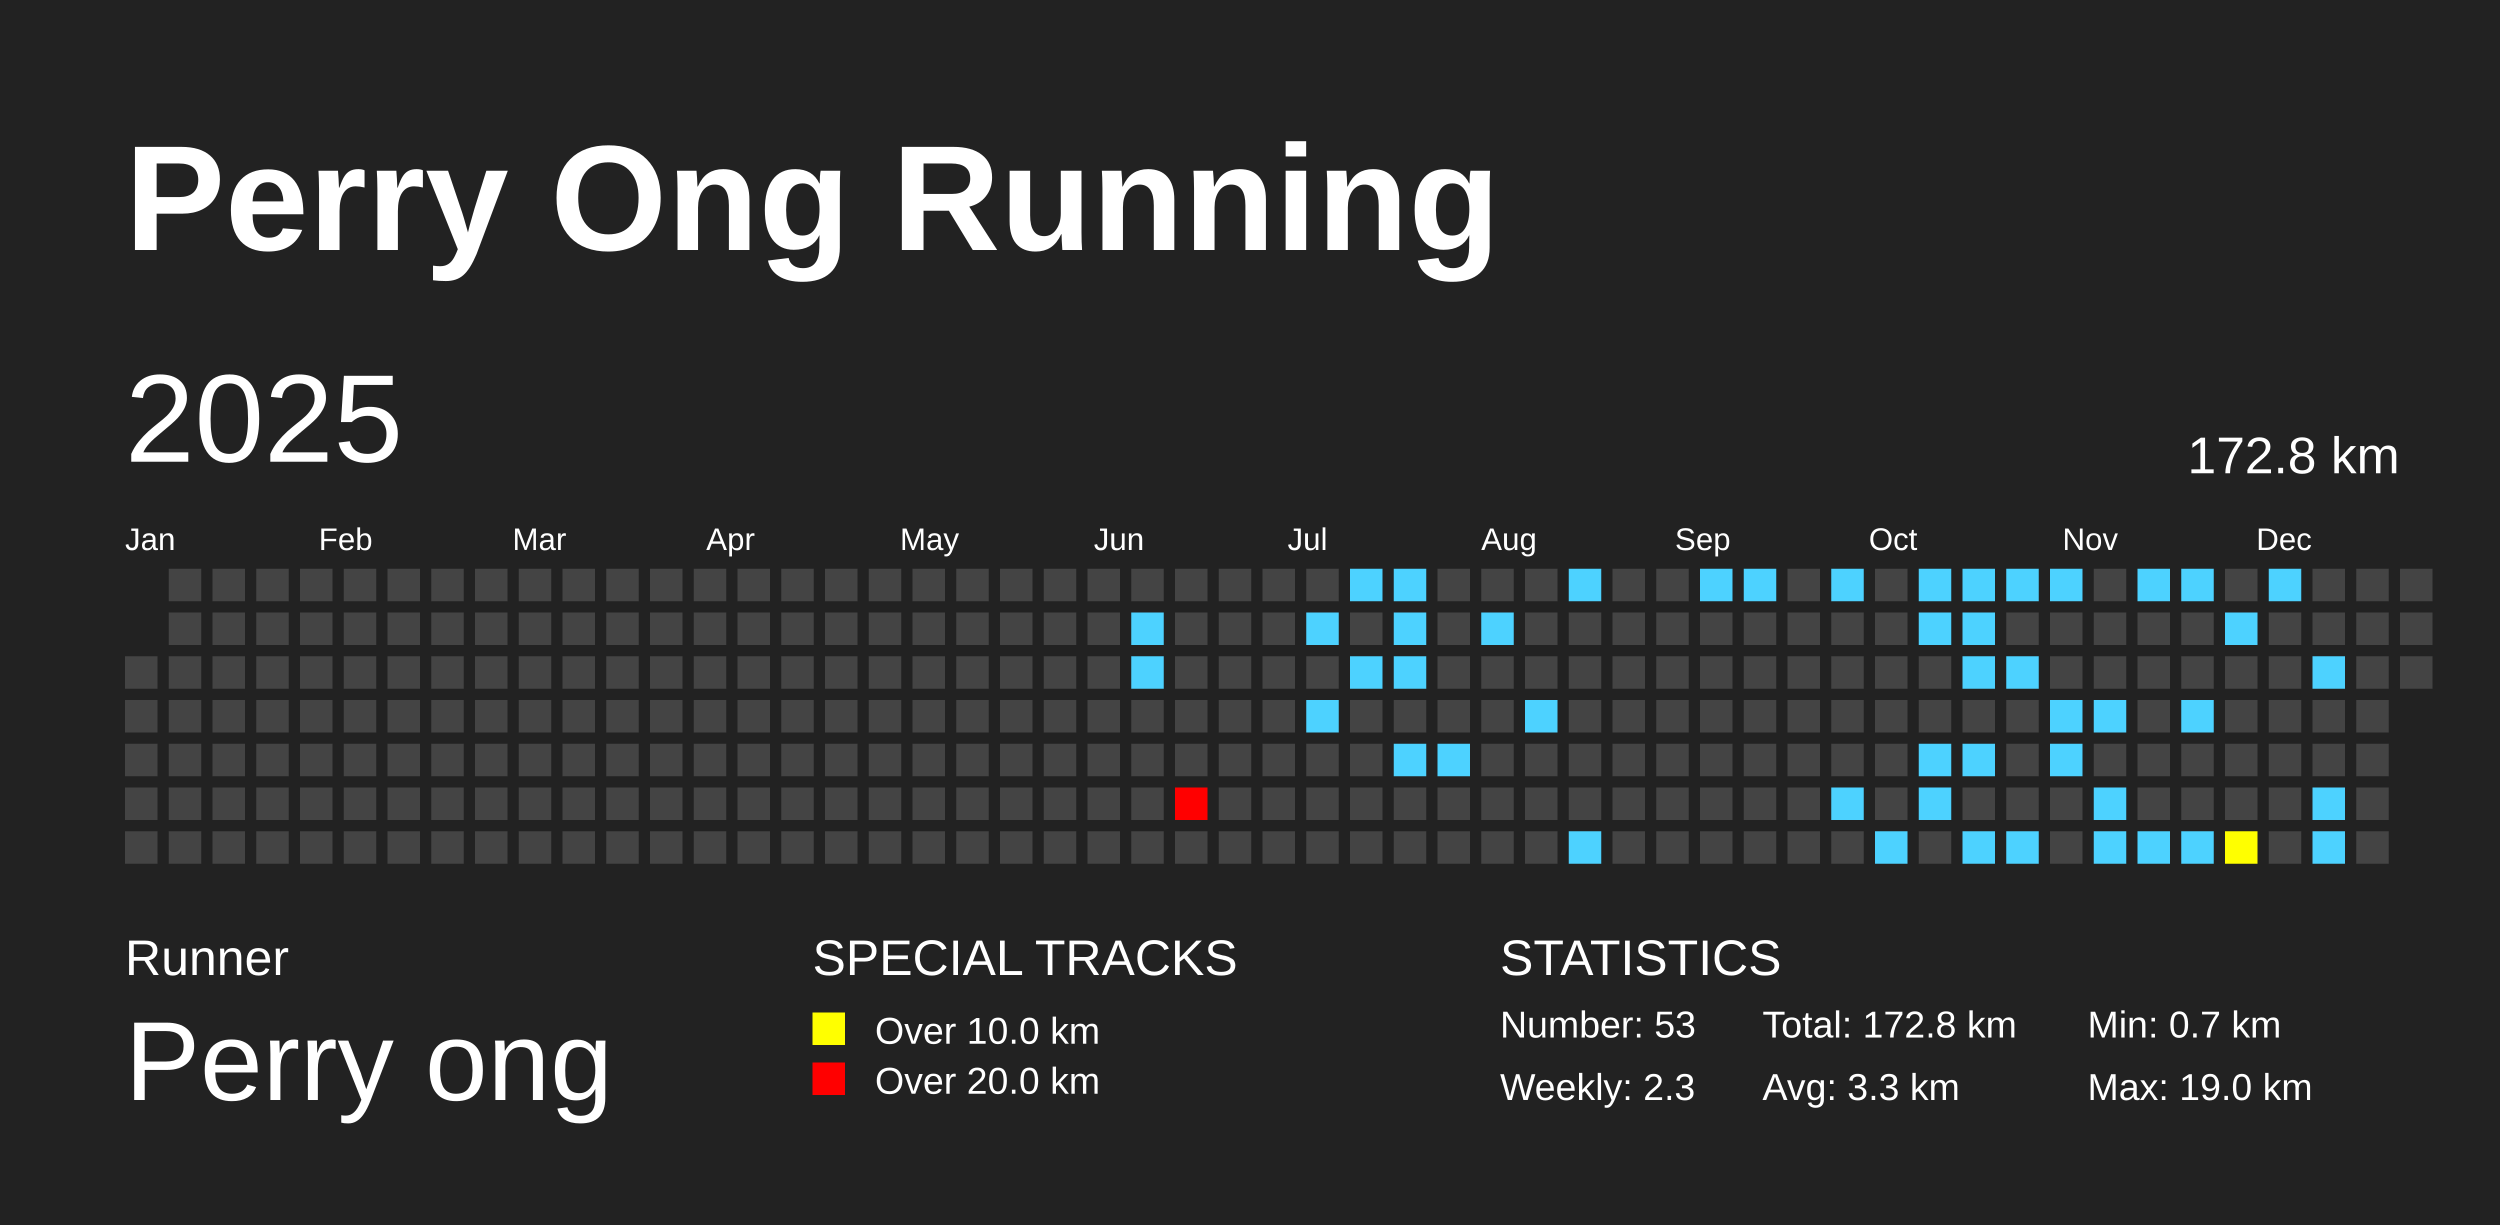
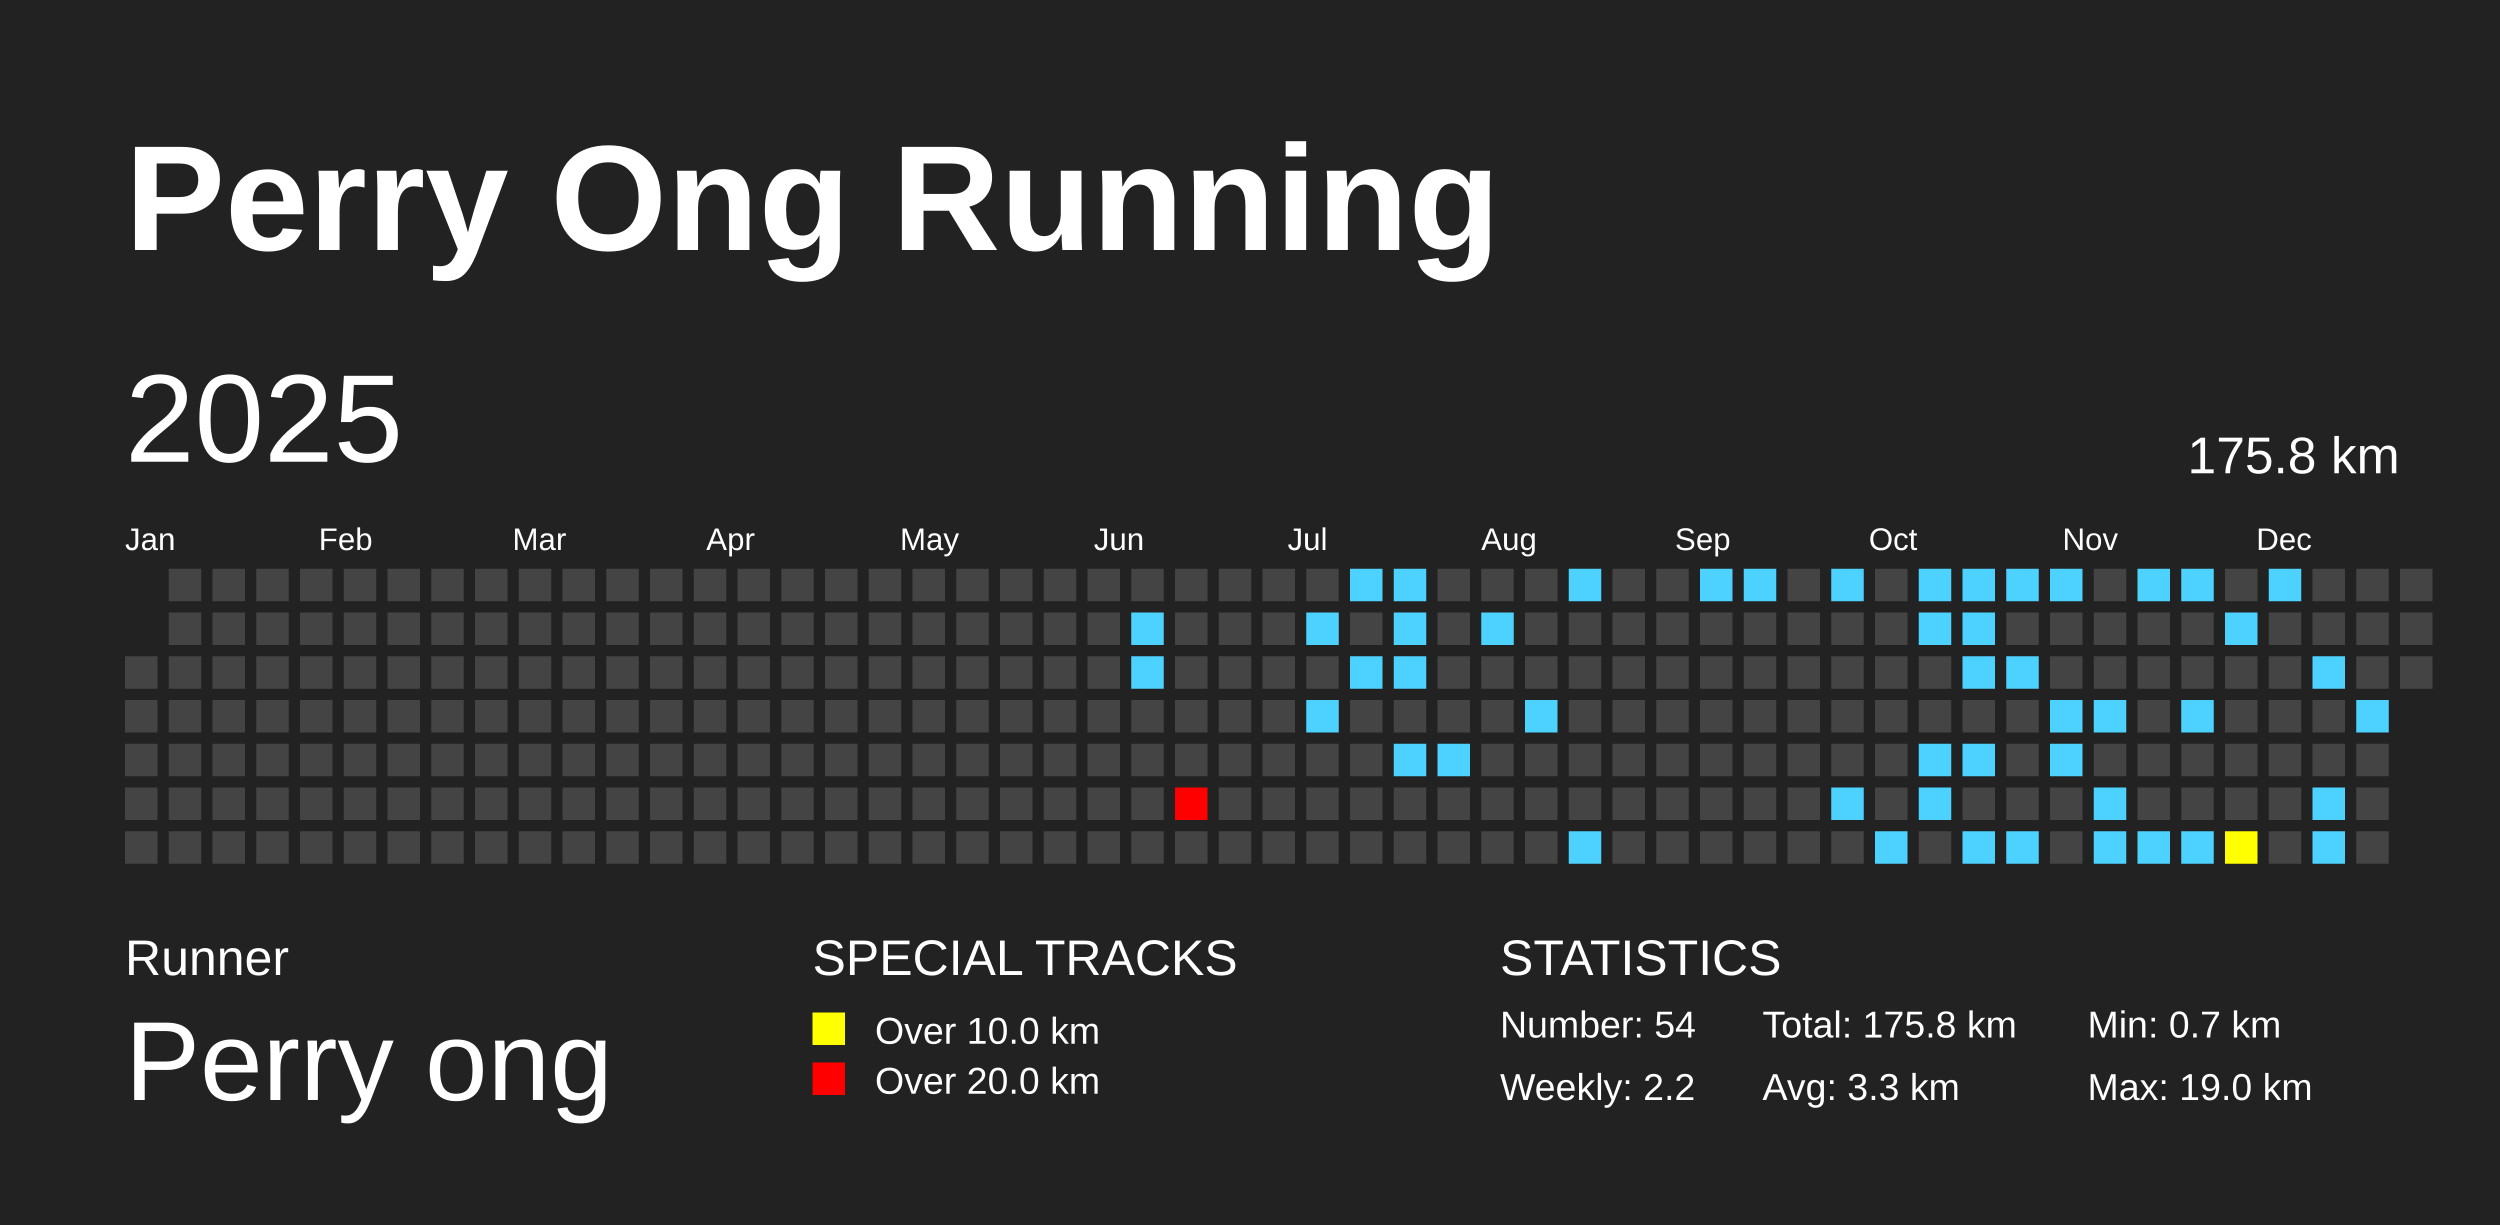
<svg xmlns="http://www.w3.org/2000/svg" baseProfile="full" height="98mm" version="1.1" viewBox="0,0,200,98" width="200mm">
  <defs />
  <rect fill="#222222" height="98" width="200" x="0" y="0" />
  <text fill="#FFFFFF" style="font-size:12px; font-family:Arial; font-weight:bold;" x="10" y="20">Perry Ong Running</text>
  <text fill="#FFFFFF" style="font-size:4px; font-family:Arial" x="10" y="78">Runner</text>
  <text fill="#FFFFFF" style="font-size:9px; font-family:Arial" x="10" y="88">Perry ong</text>
  <text fill="#FFFFFF" style="font-size:4px; font-family:Arial" x="65" y="78">SPECIAL TRACKS</text>
  <rect fill="yellow" height="2.6" width="2.6" x="65" y="81" />
  <text fill="#FFFFFF" style="font-size:3px; font-family:Arial" x="70" y="83.5">Over 10.0 km</text>
  <rect fill="red" height="2.6" width="2.6" x="65" y="85" />
  <text fill="#FFFFFF" style="font-size:3px; font-family:Arial" x="70" y="87.5">Over 20.0 km</text>
  <text fill="#FFFFFF" style="font-size:4px; font-family:Arial" x="120" y="78">STATISTICS</text>
-   <text fill="#FFFFFF" style="font-size:3px; font-family:Arial" x="120" y="83">Number: 53</text>
-   <text fill="#FFFFFF" style="font-size:3px; font-family:Arial" x="120" y="88">Weekly: 2.3</text>
-   <text fill="#FFFFFF" style="font-size:3px; font-family:Arial" x="141" y="83">Total: 172.8 km</text>
+   <text fill="#FFFFFF" style="font-size:3px; font-family:Arial" x="120" y="83">Number: 54</text>
+   <text fill="#FFFFFF" style="font-size:3px; font-family:Arial" x="120" y="88">Weekly: 2.2</text>
+   <text fill="#FFFFFF" style="font-size:3px; font-family:Arial" x="141" y="83">Total: 175.8 km</text>
  <text fill="#FFFFFF" style="font-size:3px; font-family:Arial" x="141" y="88">Avg: 3.3 km</text>
  <text fill="#FFFFFF" style="font-size:3px; font-family:Arial" x="167" y="83">Min: 0.7 km</text>
  <text fill="#FFFFFF" style="font-size:3px; font-family:Arial" x="167" y="88">Max: 19.0 km</text>
  <text dominant-baseline="hanging" fill="#FFFFFF" style="font-size:10.0px; font-family:Arial;" x="10" y="30">2025</text>
-   <text dominant-baseline="hanging" fill="#FFFFFF" style="font-size:4.125px; font-family:Arial;" x="175" y="35">172.8 km</text>
+   <text dominant-baseline="hanging" fill="#FFFFFF" style="font-size:4.125px; font-family:Arial;" x="175" y="35">175.8 km</text>
  <text fill="#FFFFFF" style="font-size:2.5px; font-family:Arial" x="10.0" y="44">Jan</text>
  <text fill="#FFFFFF" style="font-size:2.5px; font-family:Arial" x="25.5" y="44">Feb</text>
  <text fill="#FFFFFF" style="font-size:2.5px; font-family:Arial" x="41.0" y="44">Mar</text>
  <text fill="#FFFFFF" style="font-size:2.5px; font-family:Arial" x="56.5" y="44">Apr</text>
  <text fill="#FFFFFF" style="font-size:2.5px; font-family:Arial" x="72.0" y="44">May</text>
  <text fill="#FFFFFF" style="font-size:2.5px; font-family:Arial" x="87.5" y="44">Jun</text>
  <text fill="#FFFFFF" style="font-size:2.5px; font-family:Arial" x="103.0" y="44">Jul</text>
  <text fill="#FFFFFF" style="font-size:2.5px; font-family:Arial" x="118.5" y="44">Aug</text>
  <text fill="#FFFFFF" style="font-size:2.5px; font-family:Arial" x="134.0" y="44">Sep</text>
  <text fill="#FFFFFF" style="font-size:2.5px; font-family:Arial" x="149.5" y="44">Oct</text>
  <text fill="#FFFFFF" style="font-size:2.5px; font-family:Arial" x="165.0" y="44">Nov</text>
  <text fill="#FFFFFF" style="font-size:2.5px; font-family:Arial" x="180.5" y="44">Dec</text>
  <rect fill="#444444" height="2.6" width="2.6" x="10.0" y="52.5" />
  <rect fill="#444444" height="2.6" width="2.6" x="10.0" y="56.0" />
  <rect fill="#444444" height="2.6" width="2.6" x="10.0" y="59.5" />
  <rect fill="#444444" height="2.6" width="2.6" x="10.0" y="63.0" />
  <rect fill="#444444" height="2.6" width="2.6" x="10.0" y="66.5" />
  <rect fill="#444444" height="2.6" width="2.6" x="13.5" y="45.5" />
  <rect fill="#444444" height="2.6" width="2.6" x="13.5" y="49.0" />
  <rect fill="#444444" height="2.6" width="2.6" x="13.5" y="52.5" />
  <rect fill="#444444" height="2.6" width="2.6" x="13.5" y="56.0" />
  <rect fill="#444444" height="2.6" width="2.6" x="13.5" y="59.5" />
  <rect fill="#444444" height="2.6" width="2.6" x="13.5" y="63.0" />
  <rect fill="#444444" height="2.6" width="2.6" x="13.5" y="66.5" />
  <rect fill="#444444" height="2.6" width="2.6" x="17.0" y="45.5" />
  <rect fill="#444444" height="2.6" width="2.6" x="17.0" y="49.0" />
  <rect fill="#444444" height="2.6" width="2.6" x="17.0" y="52.5" />
  <rect fill="#444444" height="2.6" width="2.6" x="17.0" y="56.0" />
  <rect fill="#444444" height="2.6" width="2.6" x="17.0" y="59.5" />
  <rect fill="#444444" height="2.6" width="2.6" x="17.0" y="63.0" />
  <rect fill="#444444" height="2.6" width="2.6" x="17.0" y="66.5" />
  <rect fill="#444444" height="2.6" width="2.6" x="20.5" y="45.5" />
  <rect fill="#444444" height="2.6" width="2.6" x="20.5" y="49.0" />
  <rect fill="#444444" height="2.6" width="2.6" x="20.5" y="52.5" />
  <rect fill="#444444" height="2.6" width="2.6" x="20.5" y="56.0" />
  <rect fill="#444444" height="2.6" width="2.6" x="20.5" y="59.5" />
  <rect fill="#444444" height="2.6" width="2.6" x="20.5" y="63.0" />
  <rect fill="#444444" height="2.6" width="2.6" x="20.5" y="66.5" />
  <rect fill="#444444" height="2.6" width="2.6" x="24.0" y="45.5" />
  <rect fill="#444444" height="2.6" width="2.6" x="24.0" y="49.0" />
  <rect fill="#444444" height="2.6" width="2.6" x="24.0" y="52.5" />
  <rect fill="#444444" height="2.6" width="2.6" x="24.0" y="56.0" />
  <rect fill="#444444" height="2.6" width="2.6" x="24.0" y="59.5" />
  <rect fill="#444444" height="2.6" width="2.6" x="24.0" y="63.0" />
  <rect fill="#444444" height="2.6" width="2.6" x="24.0" y="66.5" />
  <rect fill="#444444" height="2.6" width="2.6" x="27.5" y="45.5" />
  <rect fill="#444444" height="2.6" width="2.6" x="27.5" y="49.0" />
  <rect fill="#444444" height="2.6" width="2.6" x="27.5" y="52.5" />
  <rect fill="#444444" height="2.6" width="2.6" x="27.5" y="56.0" />
  <rect fill="#444444" height="2.6" width="2.6" x="27.5" y="59.5" />
  <rect fill="#444444" height="2.6" width="2.6" x="27.5" y="63.0" />
  <rect fill="#444444" height="2.6" width="2.6" x="27.5" y="66.5" />
  <rect fill="#444444" height="2.6" width="2.6" x="31.0" y="45.5" />
  <rect fill="#444444" height="2.6" width="2.6" x="31.0" y="49.0" />
  <rect fill="#444444" height="2.6" width="2.6" x="31.0" y="52.5" />
  <rect fill="#444444" height="2.6" width="2.6" x="31.0" y="56.0" />
  <rect fill="#444444" height="2.6" width="2.6" x="31.0" y="59.5" />
  <rect fill="#444444" height="2.6" width="2.6" x="31.0" y="63.0" />
  <rect fill="#444444" height="2.6" width="2.6" x="31.0" y="66.5" />
  <rect fill="#444444" height="2.6" width="2.6" x="34.5" y="45.5" />
  <rect fill="#444444" height="2.6" width="2.6" x="34.5" y="49.0" />
  <rect fill="#444444" height="2.6" width="2.6" x="34.5" y="52.5" />
  <rect fill="#444444" height="2.6" width="2.6" x="34.5" y="56.0" />
  <rect fill="#444444" height="2.6" width="2.6" x="34.5" y="59.5" />
  <rect fill="#444444" height="2.6" width="2.6" x="34.5" y="63.0" />
  <rect fill="#444444" height="2.6" width="2.6" x="34.5" y="66.5" />
  <rect fill="#444444" height="2.6" width="2.6" x="38.0" y="45.5" />
  <rect fill="#444444" height="2.6" width="2.6" x="38.0" y="49.0" />
  <rect fill="#444444" height="2.6" width="2.6" x="38.0" y="52.5" />
  <rect fill="#444444" height="2.6" width="2.6" x="38.0" y="56.0" />
  <rect fill="#444444" height="2.6" width="2.6" x="38.0" y="59.5" />
  <rect fill="#444444" height="2.6" width="2.6" x="38.0" y="63.0" />
  <rect fill="#444444" height="2.6" width="2.6" x="38.0" y="66.5" />
  <rect fill="#444444" height="2.6" width="2.6" x="41.5" y="45.5" />
  <rect fill="#444444" height="2.6" width="2.6" x="41.5" y="49.0" />
  <rect fill="#444444" height="2.6" width="2.6" x="41.5" y="52.5" />
  <rect fill="#444444" height="2.6" width="2.6" x="41.5" y="56.0" />
  <rect fill="#444444" height="2.6" width="2.6" x="41.5" y="59.5" />
  <rect fill="#444444" height="2.6" width="2.6" x="41.5" y="63.0" />
  <rect fill="#444444" height="2.6" width="2.6" x="41.5" y="66.5" />
  <rect fill="#444444" height="2.6" width="2.6" x="45.0" y="45.5" />
  <rect fill="#444444" height="2.6" width="2.6" x="45.0" y="49.0" />
  <rect fill="#444444" height="2.6" width="2.6" x="45.0" y="52.5" />
  <rect fill="#444444" height="2.6" width="2.6" x="45.0" y="56.0" />
  <rect fill="#444444" height="2.6" width="2.6" x="45.0" y="59.5" />
  <rect fill="#444444" height="2.6" width="2.6" x="45.0" y="63.0" />
  <rect fill="#444444" height="2.6" width="2.6" x="45.0" y="66.5" />
  <rect fill="#444444" height="2.6" width="2.6" x="48.5" y="45.5" />
  <rect fill="#444444" height="2.6" width="2.6" x="48.5" y="49.0" />
  <rect fill="#444444" height="2.6" width="2.6" x="48.5" y="52.5" />
  <rect fill="#444444" height="2.6" width="2.6" x="48.5" y="56.0" />
  <rect fill="#444444" height="2.6" width="2.6" x="48.5" y="59.5" />
  <rect fill="#444444" height="2.6" width="2.6" x="48.5" y="63.0" />
  <rect fill="#444444" height="2.6" width="2.6" x="48.5" y="66.5" />
  <rect fill="#444444" height="2.6" width="2.6" x="52.0" y="45.5" />
  <rect fill="#444444" height="2.6" width="2.6" x="52.0" y="49.0" />
  <rect fill="#444444" height="2.6" width="2.6" x="52.0" y="52.5" />
  <rect fill="#444444" height="2.6" width="2.6" x="52.0" y="56.0" />
  <rect fill="#444444" height="2.6" width="2.6" x="52.0" y="59.5" />
  <rect fill="#444444" height="2.6" width="2.6" x="52.0" y="63.0" />
  <rect fill="#444444" height="2.6" width="2.6" x="52.0" y="66.5" />
  <rect fill="#444444" height="2.6" width="2.6" x="55.5" y="45.5" />
  <rect fill="#444444" height="2.6" width="2.6" x="55.5" y="49.0" />
  <rect fill="#444444" height="2.6" width="2.6" x="55.5" y="52.5" />
  <rect fill="#444444" height="2.6" width="2.6" x="55.5" y="56.0" />
  <rect fill="#444444" height="2.6" width="2.6" x="55.5" y="59.5" />
  <rect fill="#444444" height="2.6" width="2.6" x="55.5" y="63.0" />
  <rect fill="#444444" height="2.6" width="2.6" x="55.5" y="66.5" />
  <rect fill="#444444" height="2.6" width="2.6" x="59.0" y="45.5" />
  <rect fill="#444444" height="2.6" width="2.6" x="59.0" y="49.0" />
  <rect fill="#444444" height="2.6" width="2.6" x="59.0" y="52.5" />
  <rect fill="#444444" height="2.6" width="2.6" x="59.0" y="56.0" />
  <rect fill="#444444" height="2.6" width="2.6" x="59.0" y="59.5" />
  <rect fill="#444444" height="2.6" width="2.6" x="59.0" y="63.0" />
  <rect fill="#444444" height="2.6" width="2.6" x="59.0" y="66.5" />
  <rect fill="#444444" height="2.6" width="2.6" x="62.5" y="45.5" />
  <rect fill="#444444" height="2.6" width="2.6" x="62.5" y="49.0" />
  <rect fill="#444444" height="2.6" width="2.6" x="62.5" y="52.5" />
  <rect fill="#444444" height="2.6" width="2.6" x="62.5" y="56.0" />
  <rect fill="#444444" height="2.6" width="2.6" x="62.5" y="59.5" />
  <rect fill="#444444" height="2.6" width="2.6" x="62.5" y="63.0" />
  <rect fill="#444444" height="2.6" width="2.6" x="62.5" y="66.5" />
  <rect fill="#444444" height="2.6" width="2.6" x="66.0" y="45.5" />
  <rect fill="#444444" height="2.6" width="2.6" x="66.0" y="49.0" />
  <rect fill="#444444" height="2.6" width="2.6" x="66.0" y="52.5" />
  <rect fill="#444444" height="2.6" width="2.6" x="66.0" y="56.0" />
  <rect fill="#444444" height="2.6" width="2.6" x="66.0" y="59.5" />
  <rect fill="#444444" height="2.6" width="2.6" x="66.0" y="63.0" />
  <rect fill="#444444" height="2.6" width="2.6" x="66.0" y="66.5" />
  <rect fill="#444444" height="2.6" width="2.6" x="69.5" y="45.5" />
  <rect fill="#444444" height="2.6" width="2.6" x="69.5" y="49.0" />
  <rect fill="#444444" height="2.6" width="2.6" x="69.5" y="52.5" />
  <rect fill="#444444" height="2.6" width="2.6" x="69.5" y="56.0" />
  <rect fill="#444444" height="2.6" width="2.6" x="69.5" y="59.5" />
  <rect fill="#444444" height="2.6" width="2.6" x="69.5" y="63.0" />
  <rect fill="#444444" height="2.6" width="2.6" x="69.5" y="66.5" />
  <rect fill="#444444" height="2.6" width="2.6" x="73.0" y="45.5" />
  <rect fill="#444444" height="2.6" width="2.6" x="73.0" y="49.0" />
  <rect fill="#444444" height="2.6" width="2.6" x="73.0" y="52.5" />
  <rect fill="#444444" height="2.6" width="2.6" x="73.0" y="56.0" />
  <rect fill="#444444" height="2.6" width="2.6" x="73.0" y="59.5" />
  <rect fill="#444444" height="2.6" width="2.6" x="73.0" y="63.0" />
  <rect fill="#444444" height="2.6" width="2.6" x="73.0" y="66.5" />
  <rect fill="#444444" height="2.6" width="2.6" x="76.5" y="45.5" />
  <rect fill="#444444" height="2.6" width="2.6" x="76.5" y="49.0" />
  <rect fill="#444444" height="2.6" width="2.6" x="76.5" y="52.5" />
  <rect fill="#444444" height="2.6" width="2.6" x="76.5" y="56.0" />
  <rect fill="#444444" height="2.6" width="2.6" x="76.5" y="59.5" />
  <rect fill="#444444" height="2.6" width="2.6" x="76.5" y="63.0" />
  <rect fill="#444444" height="2.6" width="2.6" x="76.5" y="66.5" />
  <rect fill="#444444" height="2.6" width="2.6" x="80.0" y="45.5" />
  <rect fill="#444444" height="2.6" width="2.6" x="80.0" y="49.0" />
  <rect fill="#444444" height="2.6" width="2.6" x="80.0" y="52.5" />
  <rect fill="#444444" height="2.6" width="2.6" x="80.0" y="56.0" />
  <rect fill="#444444" height="2.6" width="2.6" x="80.0" y="59.5" />
  <rect fill="#444444" height="2.6" width="2.6" x="80.0" y="63.0" />
  <rect fill="#444444" height="2.6" width="2.6" x="80.0" y="66.5" />
  <rect fill="#444444" height="2.6" width="2.6" x="83.5" y="45.5" />
  <rect fill="#444444" height="2.6" width="2.6" x="83.5" y="49.0" />
  <rect fill="#444444" height="2.6" width="2.6" x="83.5" y="52.5" />
  <rect fill="#444444" height="2.6" width="2.6" x="83.5" y="56.0" />
  <rect fill="#444444" height="2.6" width="2.6" x="83.5" y="59.5" />
  <rect fill="#444444" height="2.6" width="2.6" x="83.5" y="63.0" />
  <rect fill="#444444" height="2.6" width="2.6" x="83.5" y="66.5" />
  <rect fill="#444444" height="2.6" width="2.6" x="87.0" y="45.5" />
  <rect fill="#444444" height="2.6" width="2.6" x="87.0" y="49.0" />
  <rect fill="#444444" height="2.6" width="2.6" x="87.0" y="52.5" />
  <rect fill="#444444" height="2.6" width="2.6" x="87.0" y="56.0" />
  <rect fill="#444444" height="2.6" width="2.6" x="87.0" y="59.5" />
  <rect fill="#444444" height="2.6" width="2.6" x="87.0" y="63.0" />
  <rect fill="#444444" height="2.6" width="2.6" x="87.0" y="66.5" />
  <rect fill="#444444" height="2.6" width="2.6" x="90.5" y="45.5" />
  <rect fill="#4DD2FF" height="2.6" width="2.6" x="90.5" y="49.0" />
  <rect fill="#4DD2FF" height="2.6" width="2.6" x="90.5" y="52.5" />
  <rect fill="#444444" height="2.6" width="2.6" x="90.5" y="56.0" />
  <rect fill="#444444" height="2.6" width="2.6" x="90.5" y="59.5" />
  <rect fill="#444444" height="2.6" width="2.6" x="90.5" y="63.0" />
  <rect fill="#444444" height="2.6" width="2.6" x="90.5" y="66.5" />
  <rect fill="#444444" height="2.6" width="2.6" x="94.0" y="45.5" />
  <rect fill="#444444" height="2.6" width="2.6" x="94.0" y="49.0" />
  <rect fill="#444444" height="2.6" width="2.6" x="94.0" y="52.5" />
  <rect fill="#444444" height="2.6" width="2.6" x="94.0" y="56.0" />
  <rect fill="#444444" height="2.6" width="2.6" x="94.0" y="59.5" />
  <rect fill="red" height="2.6" width="2.6" x="94.0" y="63.0" />
  <rect fill="#444444" height="2.6" width="2.6" x="94.0" y="66.5" />
  <rect fill="#444444" height="2.6" width="2.6" x="97.5" y="45.5" />
  <rect fill="#444444" height="2.6" width="2.6" x="97.5" y="49.0" />
  <rect fill="#444444" height="2.6" width="2.6" x="97.5" y="52.5" />
  <rect fill="#444444" height="2.6" width="2.6" x="97.5" y="56.0" />
  <rect fill="#444444" height="2.6" width="2.6" x="97.5" y="59.5" />
  <rect fill="#444444" height="2.6" width="2.6" x="97.5" y="63.0" />
  <rect fill="#444444" height="2.6" width="2.6" x="97.5" y="66.5" />
  <rect fill="#444444" height="2.6" width="2.6" x="101.0" y="45.5" />
  <rect fill="#444444" height="2.6" width="2.6" x="101.0" y="49.0" />
  <rect fill="#444444" height="2.6" width="2.6" x="101.0" y="52.5" />
  <rect fill="#444444" height="2.6" width="2.6" x="101.0" y="56.0" />
  <rect fill="#444444" height="2.6" width="2.6" x="101.0" y="59.5" />
  <rect fill="#444444" height="2.6" width="2.6" x="101.0" y="63.0" />
  <rect fill="#444444" height="2.6" width="2.6" x="101.0" y="66.5" />
  <rect fill="#444444" height="2.6" width="2.6" x="104.5" y="45.5" />
  <rect fill="#4DD2FF" height="2.6" width="2.6" x="104.5" y="49.0" />
  <rect fill="#444444" height="2.6" width="2.6" x="104.5" y="52.5" />
  <rect fill="#4DD2FF" height="2.6" width="2.6" x="104.5" y="56.0" />
  <rect fill="#444444" height="2.6" width="2.6" x="104.5" y="59.5" />
  <rect fill="#444444" height="2.6" width="2.6" x="104.5" y="63.0" />
  <rect fill="#444444" height="2.6" width="2.6" x="104.5" y="66.5" />
  <rect fill="#4DD2FF" height="2.6" width="2.6" x="108.0" y="45.5" />
  <rect fill="#444444" height="2.6" width="2.6" x="108.0" y="49.0" />
  <rect fill="#4DD2FF" height="2.6" width="2.6" x="108.0" y="52.5" />
  <rect fill="#444444" height="2.6" width="2.6" x="108.0" y="56.0" />
  <rect fill="#444444" height="2.6" width="2.6" x="108.0" y="59.5" />
  <rect fill="#444444" height="2.6" width="2.6" x="108.0" y="63.0" />
  <rect fill="#444444" height="2.6" width="2.6" x="108.0" y="66.5" />
  <rect fill="#4DD2FF" height="2.6" width="2.6" x="111.5" y="45.5" />
  <rect fill="#4DD2FF" height="2.6" width="2.6" x="111.5" y="49.0" />
  <rect fill="#4DD2FF" height="2.6" width="2.6" x="111.5" y="52.5" />
  <rect fill="#444444" height="2.6" width="2.6" x="111.5" y="56.0" />
  <rect fill="#4DD2FF" height="2.6" width="2.6" x="111.5" y="59.5" />
  <rect fill="#444444" height="2.6" width="2.6" x="111.5" y="63.0" />
  <rect fill="#444444" height="2.6" width="2.6" x="111.5" y="66.5" />
  <rect fill="#444444" height="2.6" width="2.6" x="115.0" y="45.5" />
  <rect fill="#444444" height="2.6" width="2.6" x="115.0" y="49.0" />
  <rect fill="#444444" height="2.6" width="2.6" x="115.0" y="52.5" />
  <rect fill="#444444" height="2.6" width="2.6" x="115.0" y="56.0" />
  <rect fill="#4DD2FF" height="2.6" width="2.6" x="115.0" y="59.5" />
  <rect fill="#444444" height="2.6" width="2.6" x="115.0" y="63.0" />
  <rect fill="#444444" height="2.6" width="2.6" x="115.0" y="66.5" />
  <rect fill="#444444" height="2.6" width="2.6" x="118.5" y="45.5" />
  <rect fill="#4DD2FF" height="2.6" width="2.6" x="118.5" y="49.0" />
  <rect fill="#444444" height="2.6" width="2.6" x="118.5" y="52.5" />
  <rect fill="#444444" height="2.6" width="2.6" x="118.5" y="56.0" />
  <rect fill="#444444" height="2.6" width="2.6" x="118.5" y="59.5" />
  <rect fill="#444444" height="2.6" width="2.6" x="118.5" y="63.0" />
  <rect fill="#444444" height="2.6" width="2.6" x="118.5" y="66.5" />
  <rect fill="#444444" height="2.6" width="2.6" x="122.0" y="45.5" />
  <rect fill="#444444" height="2.6" width="2.6" x="122.0" y="49.0" />
  <rect fill="#444444" height="2.6" width="2.6" x="122.0" y="52.5" />
  <rect fill="#4DD2FF" height="2.6" width="2.6" x="122.0" y="56.0" />
  <rect fill="#444444" height="2.6" width="2.6" x="122.0" y="59.5" />
  <rect fill="#444444" height="2.6" width="2.6" x="122.0" y="63.0" />
  <rect fill="#444444" height="2.6" width="2.6" x="122.0" y="66.5" />
  <rect fill="#4DD2FF" height="2.6" width="2.6" x="125.5" y="45.5" />
  <rect fill="#444444" height="2.6" width="2.6" x="125.5" y="49.0" />
  <rect fill="#444444" height="2.6" width="2.6" x="125.5" y="52.5" />
  <rect fill="#444444" height="2.6" width="2.6" x="125.5" y="56.0" />
  <rect fill="#444444" height="2.6" width="2.6" x="125.5" y="59.5" />
  <rect fill="#444444" height="2.6" width="2.6" x="125.5" y="63.0" />
  <rect fill="#4DD2FF" height="2.6" width="2.6" x="125.5" y="66.5" />
  <rect fill="#444444" height="2.6" width="2.6" x="129.0" y="45.5" />
  <rect fill="#444444" height="2.6" width="2.6" x="129.0" y="49.0" />
  <rect fill="#444444" height="2.6" width="2.6" x="129.0" y="52.5" />
  <rect fill="#444444" height="2.6" width="2.6" x="129.0" y="56.0" />
  <rect fill="#444444" height="2.6" width="2.6" x="129.0" y="59.5" />
  <rect fill="#444444" height="2.6" width="2.6" x="129.0" y="63.0" />
  <rect fill="#444444" height="2.6" width="2.6" x="129.0" y="66.5" />
  <rect fill="#444444" height="2.6" width="2.6" x="132.5" y="45.5" />
  <rect fill="#444444" height="2.6" width="2.6" x="132.5" y="49.0" />
  <rect fill="#444444" height="2.6" width="2.6" x="132.5" y="52.5" />
  <rect fill="#444444" height="2.6" width="2.6" x="132.5" y="56.0" />
  <rect fill="#444444" height="2.6" width="2.6" x="132.5" y="59.5" />
  <rect fill="#444444" height="2.6" width="2.6" x="132.5" y="63.0" />
  <rect fill="#444444" height="2.6" width="2.6" x="132.5" y="66.5" />
  <rect fill="#4DD2FF" height="2.6" width="2.6" x="136.0" y="45.5" />
  <rect fill="#444444" height="2.6" width="2.6" x="136.0" y="49.0" />
  <rect fill="#444444" height="2.6" width="2.6" x="136.0" y="52.5" />
  <rect fill="#444444" height="2.6" width="2.6" x="136.0" y="56.0" />
  <rect fill="#444444" height="2.6" width="2.6" x="136.0" y="59.5" />
  <rect fill="#444444" height="2.6" width="2.6" x="136.0" y="63.0" />
  <rect fill="#444444" height="2.6" width="2.6" x="136.0" y="66.5" />
  <rect fill="#4DD2FF" height="2.6" width="2.6" x="139.5" y="45.5" />
  <rect fill="#444444" height="2.6" width="2.6" x="139.5" y="49.0" />
  <rect fill="#444444" height="2.6" width="2.6" x="139.5" y="52.5" />
  <rect fill="#444444" height="2.6" width="2.6" x="139.5" y="56.0" />
  <rect fill="#444444" height="2.6" width="2.6" x="139.5" y="59.5" />
  <rect fill="#444444" height="2.6" width="2.6" x="139.5" y="63.0" />
  <rect fill="#444444" height="2.6" width="2.6" x="139.5" y="66.5" />
  <rect fill="#444444" height="2.6" width="2.6" x="143.0" y="45.5" />
  <rect fill="#444444" height="2.6" width="2.6" x="143.0" y="49.0" />
  <rect fill="#444444" height="2.6" width="2.6" x="143.0" y="52.5" />
  <rect fill="#444444" height="2.6" width="2.6" x="143.0" y="56.0" />
  <rect fill="#444444" height="2.6" width="2.6" x="143.0" y="59.5" />
  <rect fill="#444444" height="2.6" width="2.6" x="143.0" y="63.0" />
  <rect fill="#444444" height="2.6" width="2.6" x="143.0" y="66.5" />
  <rect fill="#4DD2FF" height="2.6" width="2.6" x="146.5" y="45.5" />
  <rect fill="#444444" height="2.6" width="2.6" x="146.5" y="49.0" />
  <rect fill="#444444" height="2.6" width="2.6" x="146.5" y="52.5" />
  <rect fill="#444444" height="2.6" width="2.6" x="146.5" y="56.0" />
  <rect fill="#444444" height="2.6" width="2.6" x="146.5" y="59.5" />
  <rect fill="#4DD2FF" height="2.6" width="2.6" x="146.5" y="63.0" />
  <rect fill="#444444" height="2.6" width="2.6" x="146.5" y="66.5" />
  <rect fill="#444444" height="2.6" width="2.6" x="150.0" y="45.5" />
  <rect fill="#444444" height="2.6" width="2.6" x="150.0" y="49.0" />
  <rect fill="#444444" height="2.6" width="2.6" x="150.0" y="52.5" />
  <rect fill="#444444" height="2.6" width="2.6" x="150.0" y="56.0" />
  <rect fill="#444444" height="2.6" width="2.6" x="150.0" y="59.5" />
  <rect fill="#444444" height="2.6" width="2.6" x="150.0" y="63.0" />
  <rect fill="#4DD2FF" height="2.6" width="2.6" x="150.0" y="66.5" />
  <rect fill="#4DD2FF" height="2.6" width="2.6" x="153.5" y="45.5" />
  <rect fill="#4DD2FF" height="2.6" width="2.6" x="153.5" y="49.0" />
  <rect fill="#444444" height="2.6" width="2.6" x="153.5" y="52.5" />
  <rect fill="#444444" height="2.6" width="2.6" x="153.5" y="56.0" />
  <rect fill="#4DD2FF" height="2.6" width="2.6" x="153.5" y="59.5" />
  <rect fill="#4DD2FF" height="2.6" width="2.6" x="153.5" y="63.0" />
  <rect fill="#444444" height="2.6" width="2.6" x="153.5" y="66.5" />
  <rect fill="#4DD2FF" height="2.6" width="2.6" x="157.0" y="45.5" />
  <rect fill="#4DD2FF" height="2.6" width="2.6" x="157.0" y="49.0" />
  <rect fill="#4DD2FF" height="2.6" width="2.6" x="157.0" y="52.5" />
  <rect fill="#444444" height="2.6" width="2.6" x="157.0" y="56.0" />
  <rect fill="#4DD2FF" height="2.6" width="2.6" x="157.0" y="59.5" />
  <rect fill="#444444" height="2.6" width="2.6" x="157.0" y="63.0" />
  <rect fill="#4DD2FF" height="2.6" width="2.6" x="157.0" y="66.5" />
  <rect fill="#4DD2FF" height="2.6" width="2.6" x="160.5" y="45.5" />
  <rect fill="#444444" height="2.6" width="2.6" x="160.5" y="49.0" />
  <rect fill="#4DD2FF" height="2.6" width="2.6" x="160.5" y="52.5" />
  <rect fill="#444444" height="2.6" width="2.6" x="160.5" y="56.0" />
  <rect fill="#444444" height="2.6" width="2.6" x="160.5" y="59.5" />
  <rect fill="#444444" height="2.6" width="2.6" x="160.5" y="63.0" />
  <rect fill="#4DD2FF" height="2.6" width="2.6" x="160.5" y="66.5" />
  <rect fill="#4DD2FF" height="2.6" width="2.6" x="164.0" y="45.5" />
  <rect fill="#444444" height="2.6" width="2.6" x="164.0" y="49.0" />
  <rect fill="#444444" height="2.6" width="2.6" x="164.0" y="52.5" />
  <rect fill="#4DD2FF" height="2.6" width="2.6" x="164.0" y="56.0" />
  <rect fill="#4DD2FF" height="2.6" width="2.6" x="164.0" y="59.5" />
  <rect fill="#444444" height="2.6" width="2.6" x="164.0" y="63.0" />
  <rect fill="#444444" height="2.6" width="2.6" x="164.0" y="66.5" />
  <rect fill="#444444" height="2.6" width="2.6" x="167.5" y="45.5" />
  <rect fill="#444444" height="2.6" width="2.6" x="167.5" y="49.0" />
  <rect fill="#444444" height="2.6" width="2.6" x="167.5" y="52.5" />
  <rect fill="#4DD2FF" height="2.6" width="2.6" x="167.5" y="56.0" />
  <rect fill="#444444" height="2.6" width="2.6" x="167.5" y="59.5" />
  <rect fill="#4DD2FF" height="2.6" width="2.6" x="167.5" y="63.0" />
  <rect fill="#4DD2FF" height="2.6" width="2.6" x="167.5" y="66.5" />
  <rect fill="#4DD2FF" height="2.6" width="2.6" x="171.0" y="45.5" />
  <rect fill="#444444" height="2.6" width="2.6" x="171.0" y="49.0" />
  <rect fill="#444444" height="2.6" width="2.6" x="171.0" y="52.5" />
  <rect fill="#444444" height="2.6" width="2.6" x="171.0" y="56.0" />
  <rect fill="#444444" height="2.6" width="2.6" x="171.0" y="59.5" />
  <rect fill="#444444" height="2.6" width="2.6" x="171.0" y="63.0" />
  <rect fill="#4DD2FF" height="2.6" width="2.6" x="171.0" y="66.5" />
  <rect fill="#4DD2FF" height="2.6" width="2.6" x="174.5" y="45.5" />
  <rect fill="#444444" height="2.6" width="2.6" x="174.5" y="49.0" />
  <rect fill="#444444" height="2.6" width="2.6" x="174.5" y="52.5" />
  <rect fill="#4DD2FF" height="2.6" width="2.6" x="174.5" y="56.0" />
  <rect fill="#444444" height="2.6" width="2.6" x="174.5" y="59.5" />
  <rect fill="#444444" height="2.6" width="2.6" x="174.5" y="63.0" />
  <rect fill="#4DD2FF" height="2.6" width="2.6" x="174.5" y="66.5" />
  <rect fill="#444444" height="2.6" width="2.6" x="178.0" y="45.5" />
  <rect fill="#4DD2FF" height="2.6" width="2.6" x="178.0" y="49.0" />
  <rect fill="#444444" height="2.6" width="2.6" x="178.0" y="52.5" />
  <rect fill="#444444" height="2.6" width="2.6" x="178.0" y="56.0" />
  <rect fill="#444444" height="2.6" width="2.6" x="178.0" y="59.5" />
  <rect fill="#444444" height="2.6" width="2.6" x="178.0" y="63.0" />
  <rect fill="yellow" height="2.6" width="2.6" x="178.0" y="66.5" />
  <rect fill="#4DD2FF" height="2.6" width="2.6" x="181.5" y="45.5" />
  <rect fill="#444444" height="2.6" width="2.6" x="181.5" y="49.0" />
  <rect fill="#444444" height="2.6" width="2.6" x="181.5" y="52.5" />
  <rect fill="#444444" height="2.6" width="2.6" x="181.5" y="56.0" />
  <rect fill="#444444" height="2.6" width="2.6" x="181.5" y="59.5" />
  <rect fill="#444444" height="2.6" width="2.6" x="181.5" y="63.0" />
  <rect fill="#444444" height="2.6" width="2.6" x="181.5" y="66.5" />
  <rect fill="#444444" height="2.6" width="2.6" x="185.0" y="45.5" />
  <rect fill="#444444" height="2.6" width="2.6" x="185.0" y="49.0" />
  <rect fill="#4DD2FF" height="2.6" width="2.6" x="185.0" y="52.5" />
  <rect fill="#444444" height="2.6" width="2.6" x="185.0" y="56.0" />
  <rect fill="#444444" height="2.6" width="2.6" x="185.0" y="59.5" />
  <rect fill="#4DD2FF" height="2.6" width="2.6" x="185.0" y="63.0" />
  <rect fill="#4DD2FF" height="2.6" width="2.6" x="185.0" y="66.5" />
  <rect fill="#444444" height="2.6" width="2.6" x="188.5" y="45.5" />
  <rect fill="#444444" height="2.6" width="2.6" x="188.5" y="49.0" />
  <rect fill="#444444" height="2.6" width="2.6" x="188.5" y="52.5" />
-   <rect fill="#444444" height="2.6" width="2.6" x="188.5" y="56.0" />
+   <rect fill="#4DD2FF" height="2.6" width="2.6" x="188.5" y="56.0" />
  <rect fill="#444444" height="2.6" width="2.6" x="188.5" y="59.5" />
  <rect fill="#444444" height="2.6" width="2.6" x="188.5" y="63.0" />
  <rect fill="#444444" height="2.6" width="2.6" x="188.5" y="66.5" />
  <rect fill="#444444" height="2.6" width="2.6" x="192.0" y="45.5" />
  <rect fill="#444444" height="2.6" width="2.6" x="192.0" y="49.0" />
  <rect fill="#444444" height="2.6" width="2.6" x="192.0" y="52.5" />
</svg>
